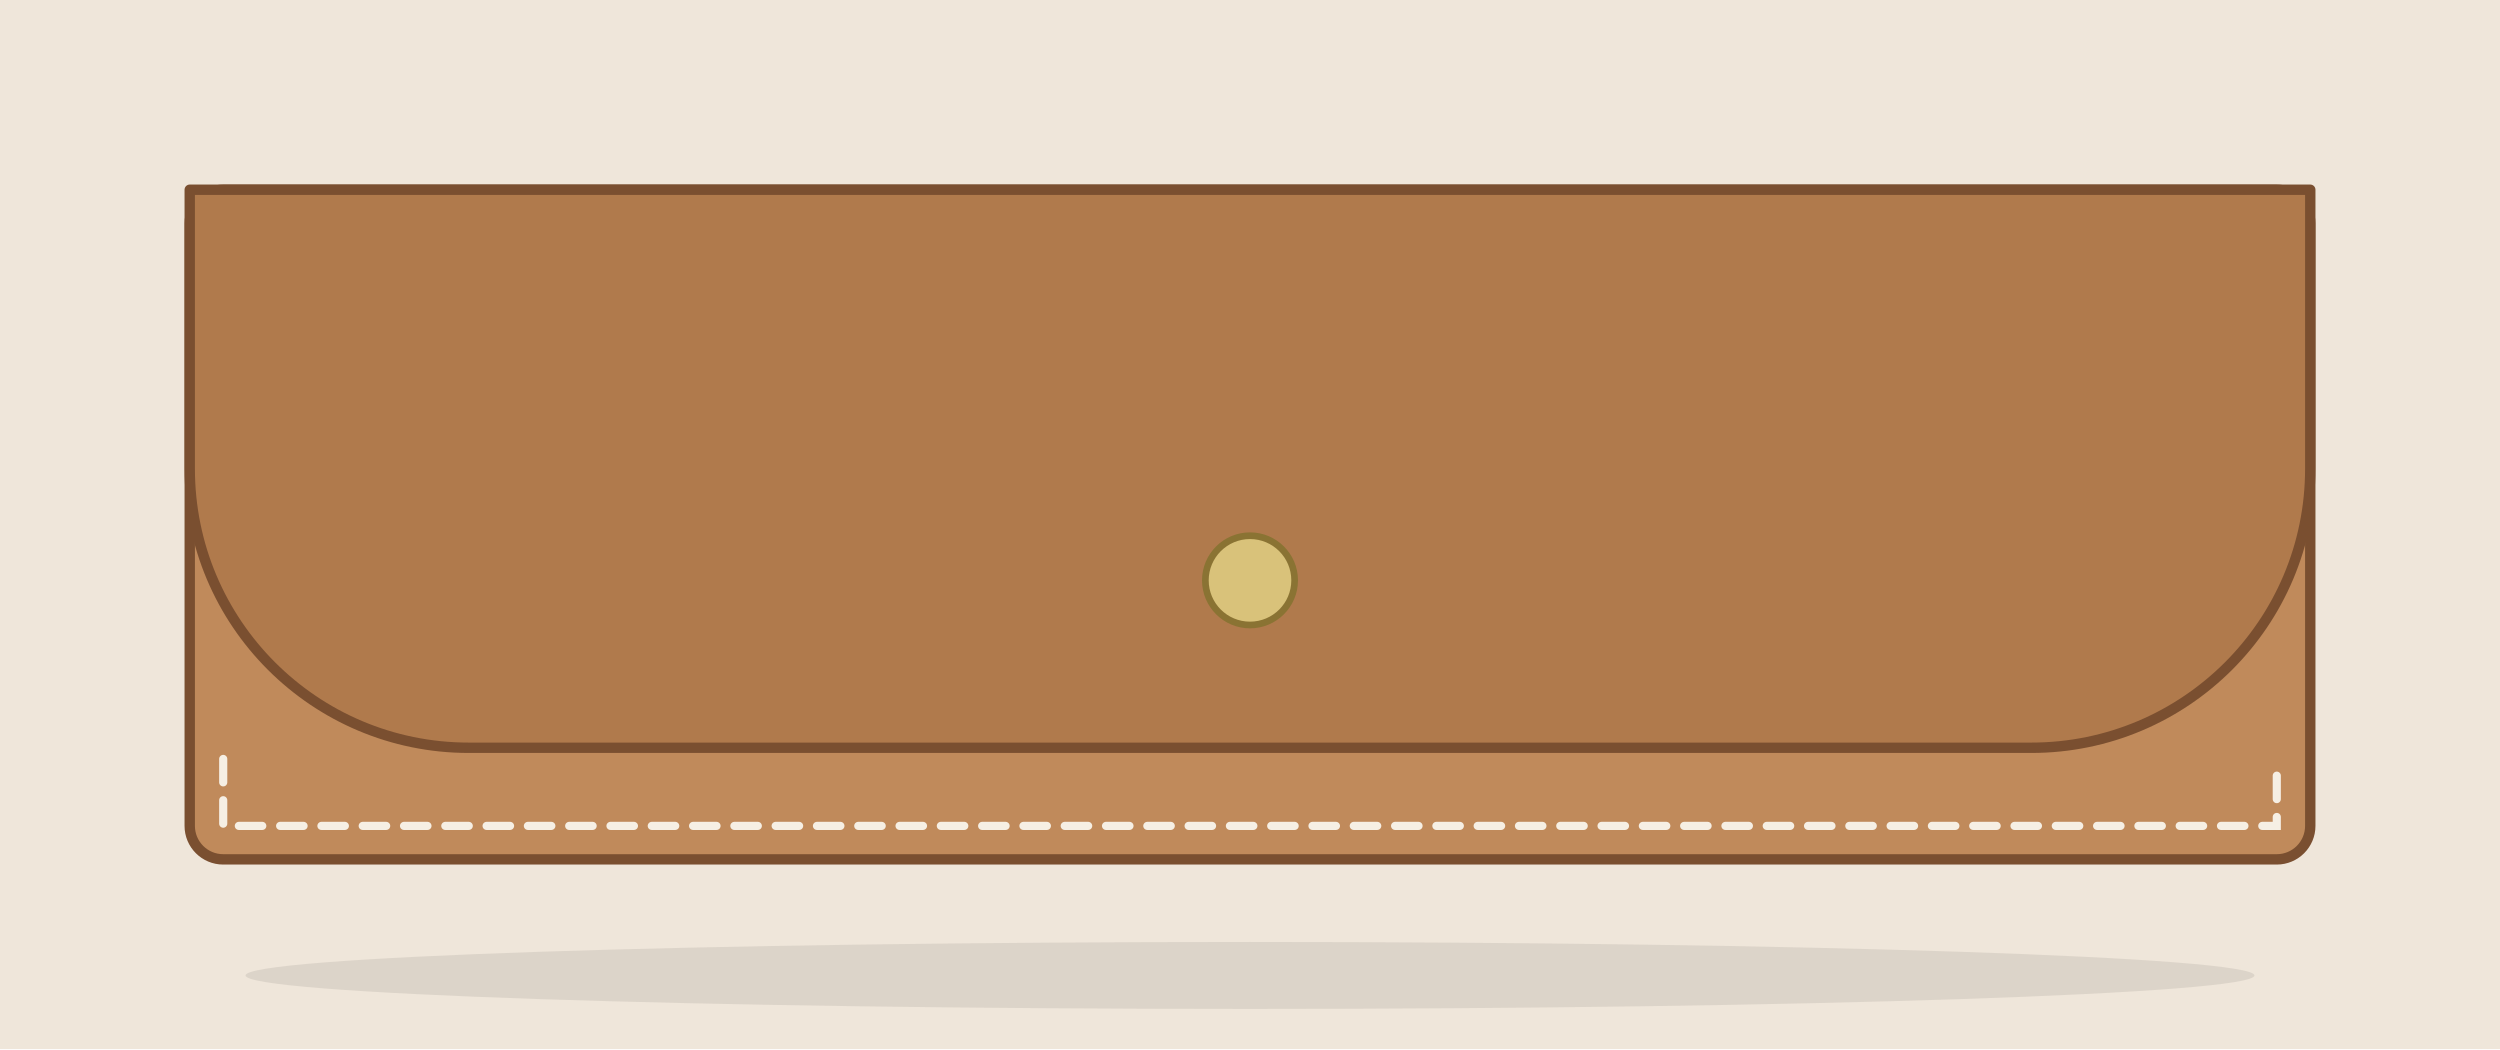
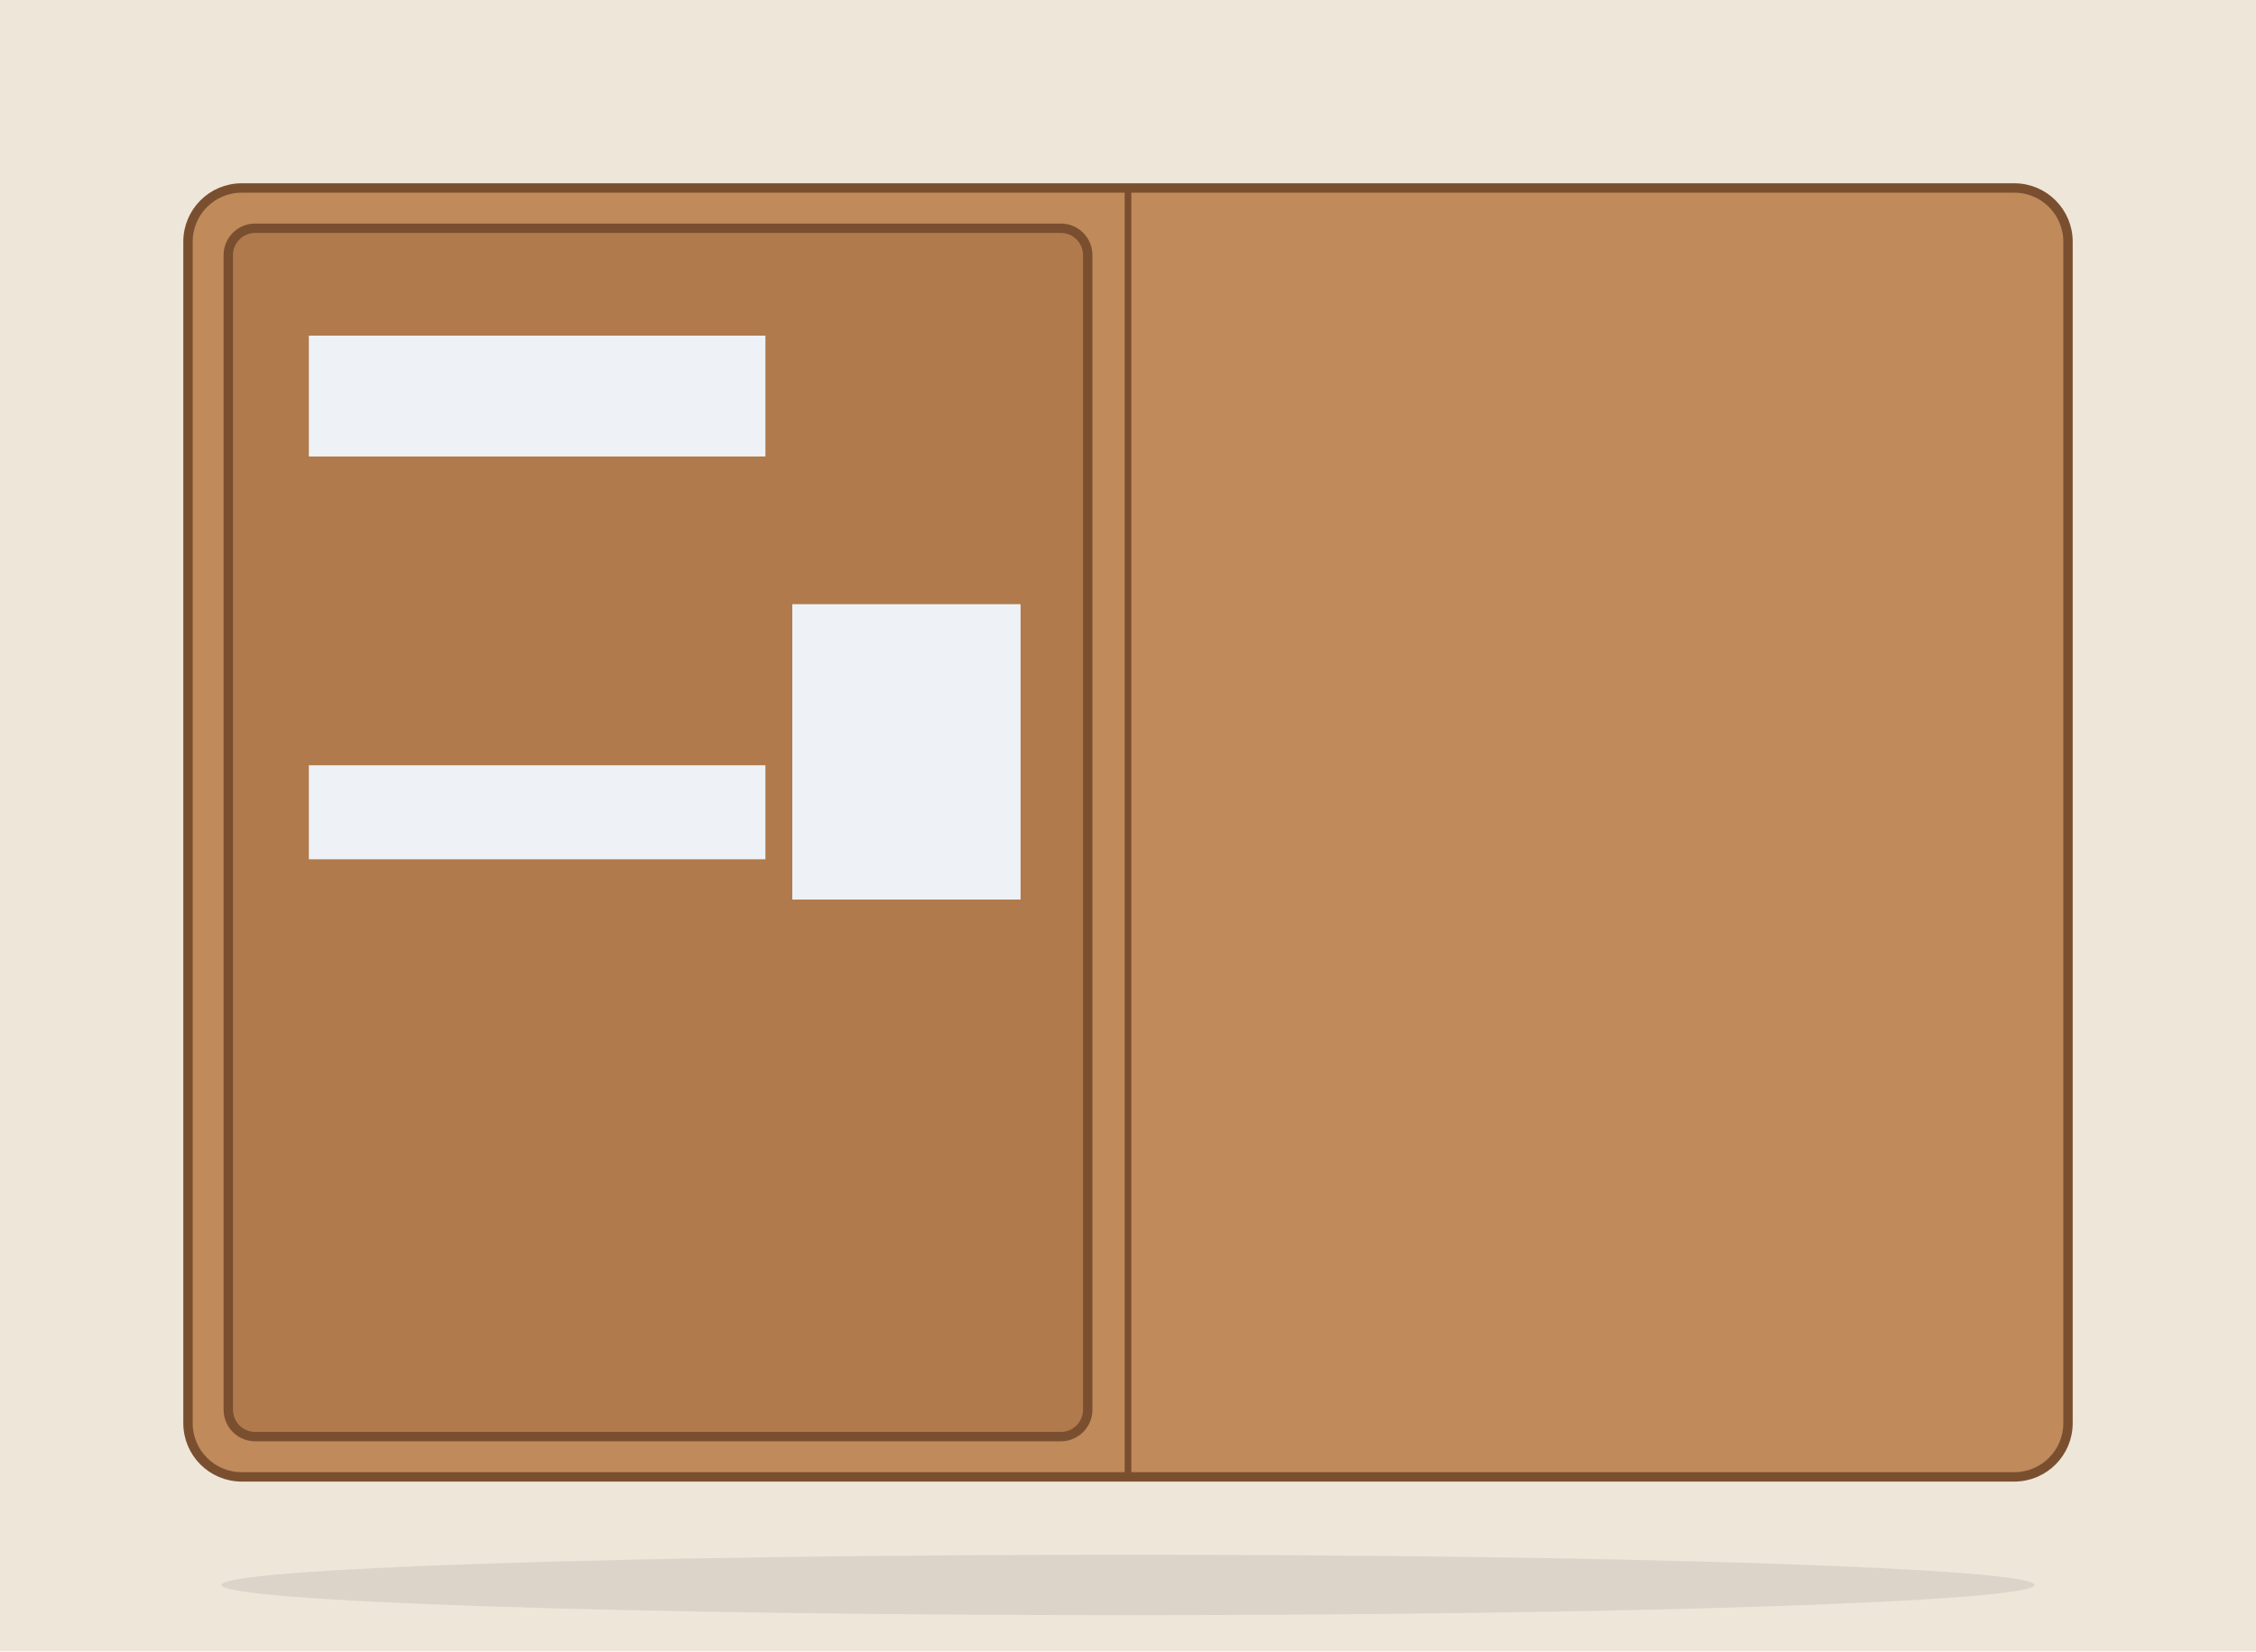
- <svg xmlns="http://www.w3.org/2000/svg" viewBox="-12.0 -12.0 224.0 94.0" width="448" height="188">
-   <rect x="-12.0" y="-12.0" width="224.0" height="94.0" fill="#efe6da" />
-   <ellipse cx="100.0" cy="75.4" rx="90.0" ry="3.0" fill="#00000014" />
-   <path d="M8,5 L192,5 A3,3 0 0 1 195,8 L195,62 A3,3 0 0 1 192,65 L8,65 A3,3 0 0 1 5,62 L5,8 A3,3 0 0 1 8,5 Z" fill="#c08a5b" stroke="#7a4f30" stroke-width="0.93" stroke-linejoin="round" />
-   <path d="M5,5 L195,5 L195,30 A25,25 0 0 1 170,55 L30,55 A25,25 0 0 1 5,30 L5,5 Z" fill="#b07a4c" stroke="#7a4f30" stroke-width="0.93" stroke-linejoin="round" />
-   <path d="M8,56 L8,62 L192,62 L192,56" fill="none" stroke="#f6efe4" stroke-width="0.73" stroke-dasharray="2.1 1.6" stroke-linecap="round" />
-   <circle cx="100" cy="40" r="4" fill="#d9c27a" stroke="#8a7333" stroke-width="0.60" />
+ <svg xmlns="http://www.w3.org/2000/svg" viewBox="-9.0 -9.0 168.0 123.0" width="336" height="246">
+   <rect x="-9.0" y="-9.0" width="168.0" height="123.0" fill="#efe6da" />
+   <ellipse cx="75.0" cy="109.05" rx="67.5" ry="2.25" fill="#00000014" />
+   <path d="M9,5 L141,5 A4,4 0 0 1 145,9 L145,97 A4,4 0 0 1 141,101 L9,101 A4,4 0 0 1 5,97 L5,9 A4,4 0 0 1 9,5 Z" fill="#c08a5b" stroke="#7a4f30" stroke-width="0.70" stroke-linejoin="round" />
+   <line x1="75" y1="5" x2="75" y2="101" stroke="#7a4f30" stroke-width="0.50" stroke-linecap="round" />
+   <path d="M10,8 L70,8 A2,2 0 0 1 72,10 L72,96 A2,2 0 0 1 70,98 L10,98 A2,2 0 0 1 8,96 L8,10 A2,2 0 0 1 10,8 Z" fill="#b07a4c" stroke="#7a4f30" stroke-width="0.70" stroke-linejoin="round" />
+   <rect x="14" y="16" width="34" height="9" fill="#eef2f6" />
+   <rect x="14" y="48" width="34" height="7" fill="#eef2f6" />
+   <rect x="50" y="36" width="17" height="22" fill="#eef2f6" />
</svg>
